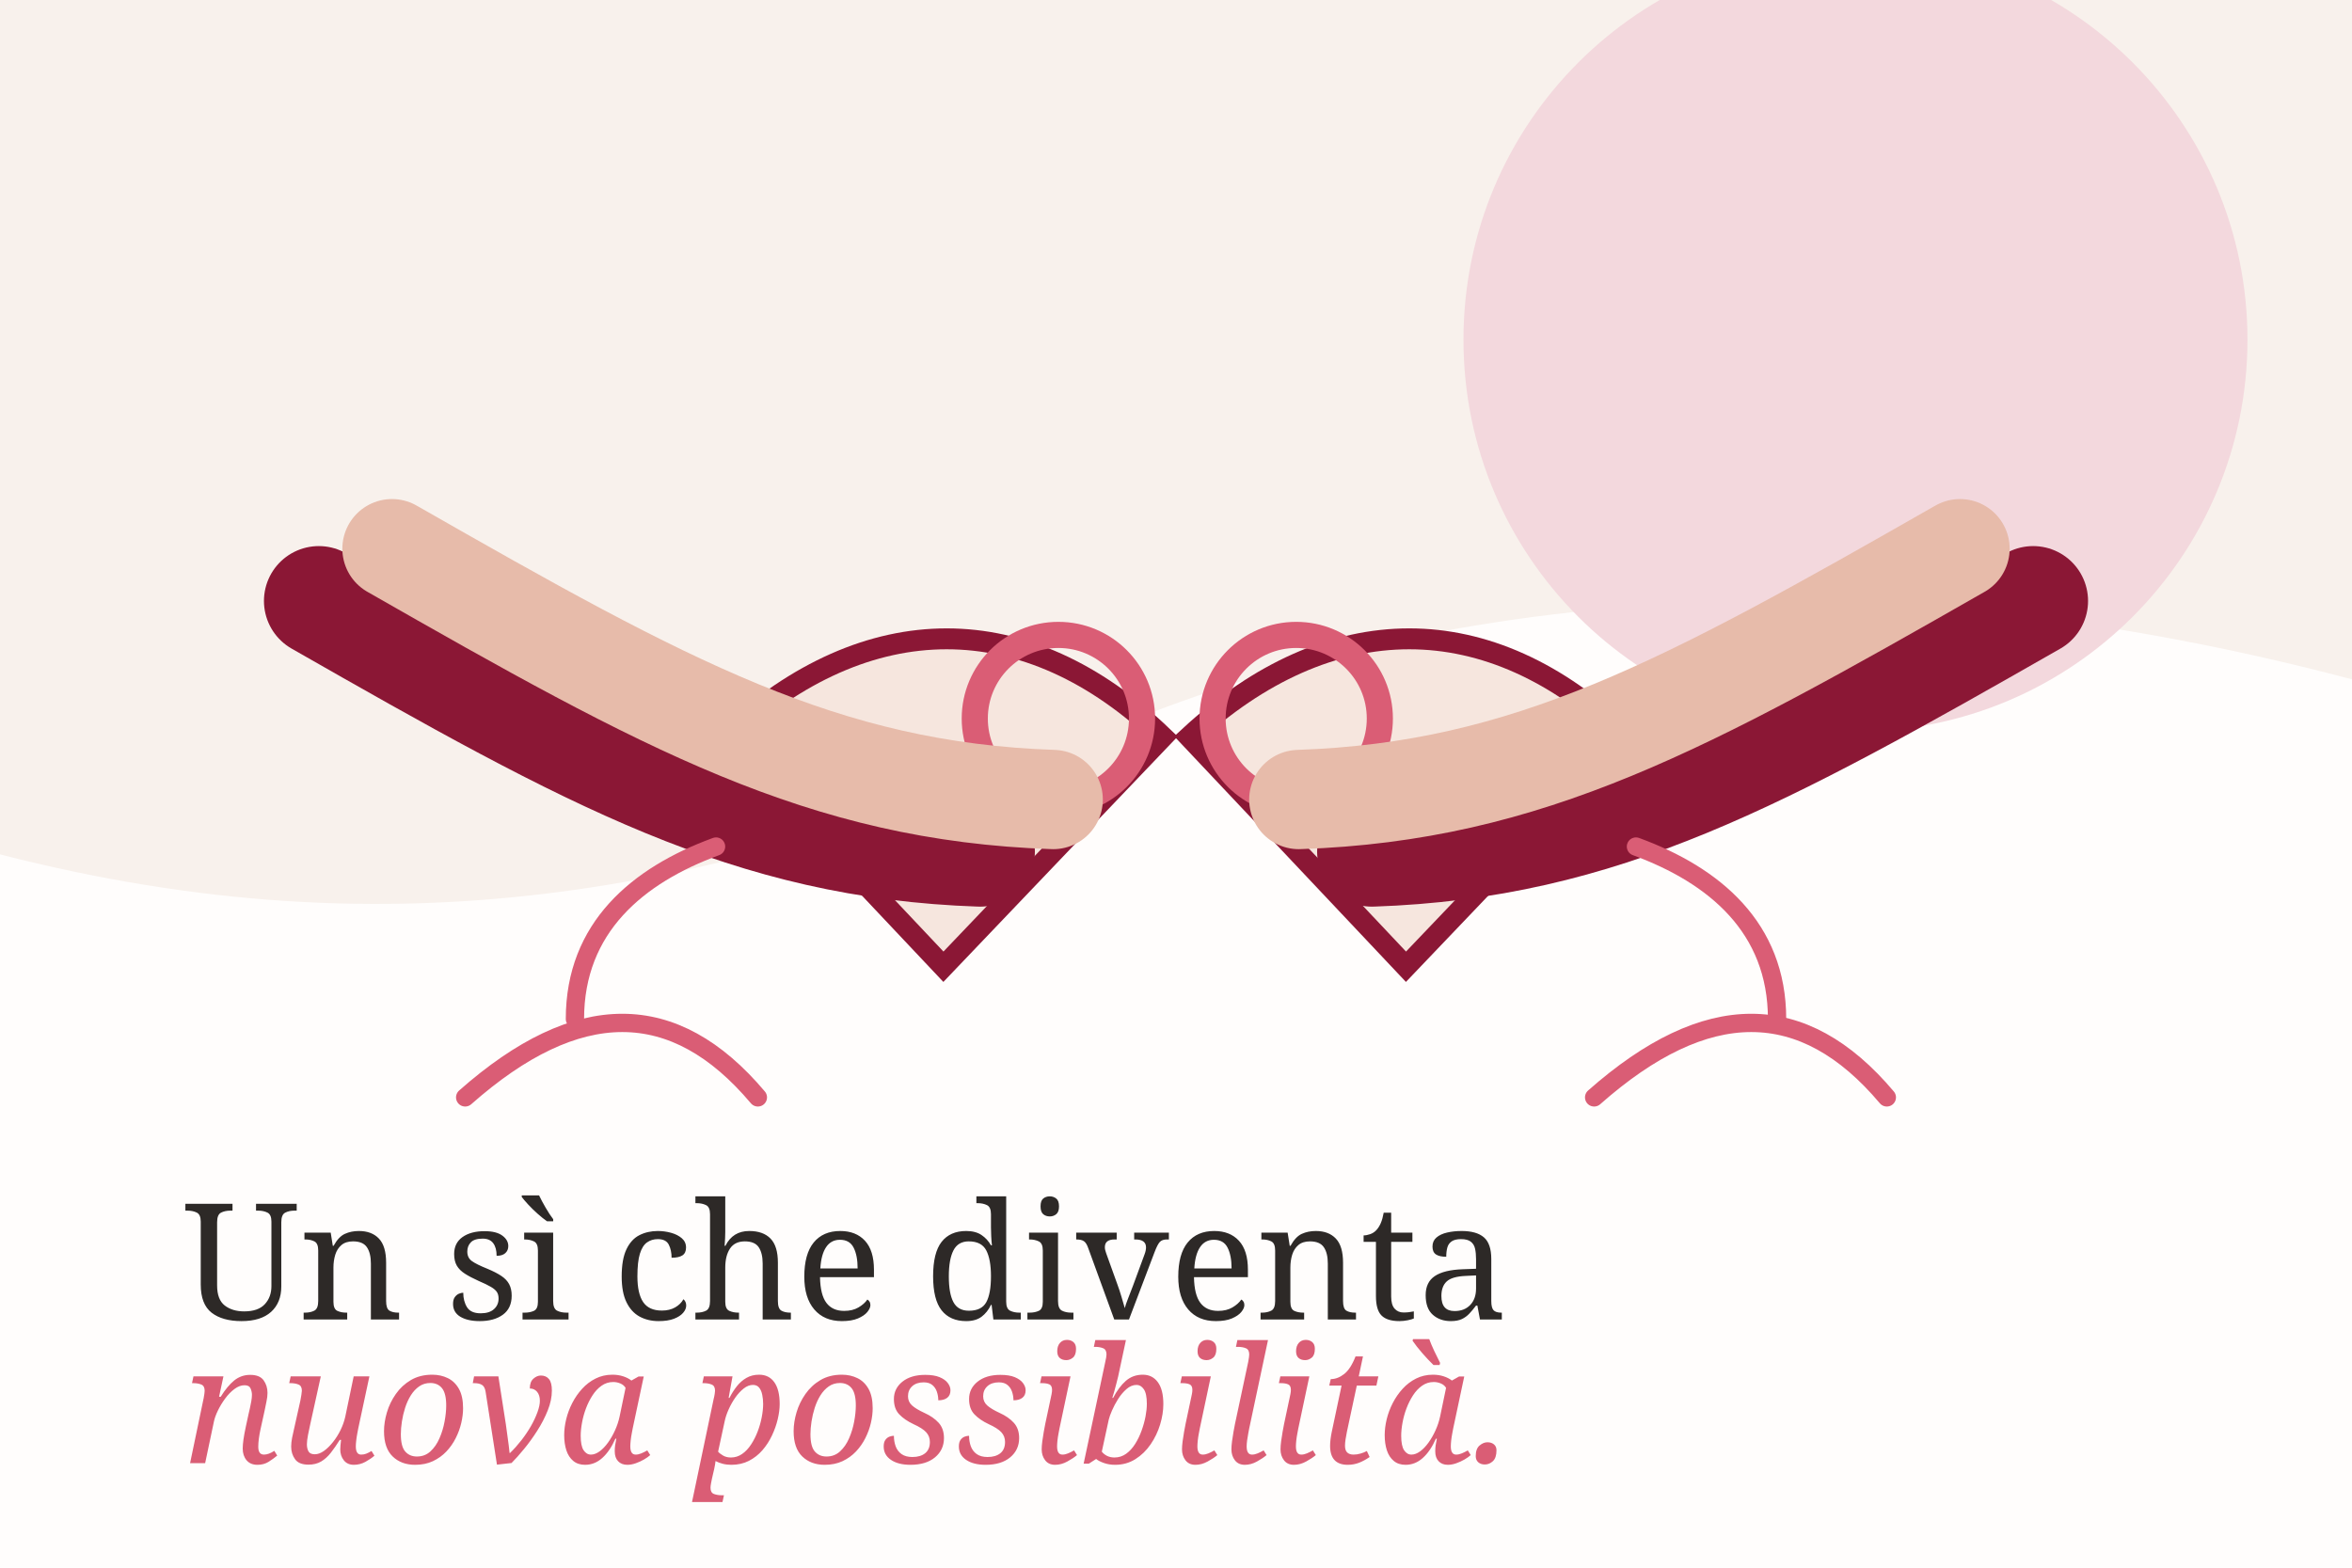
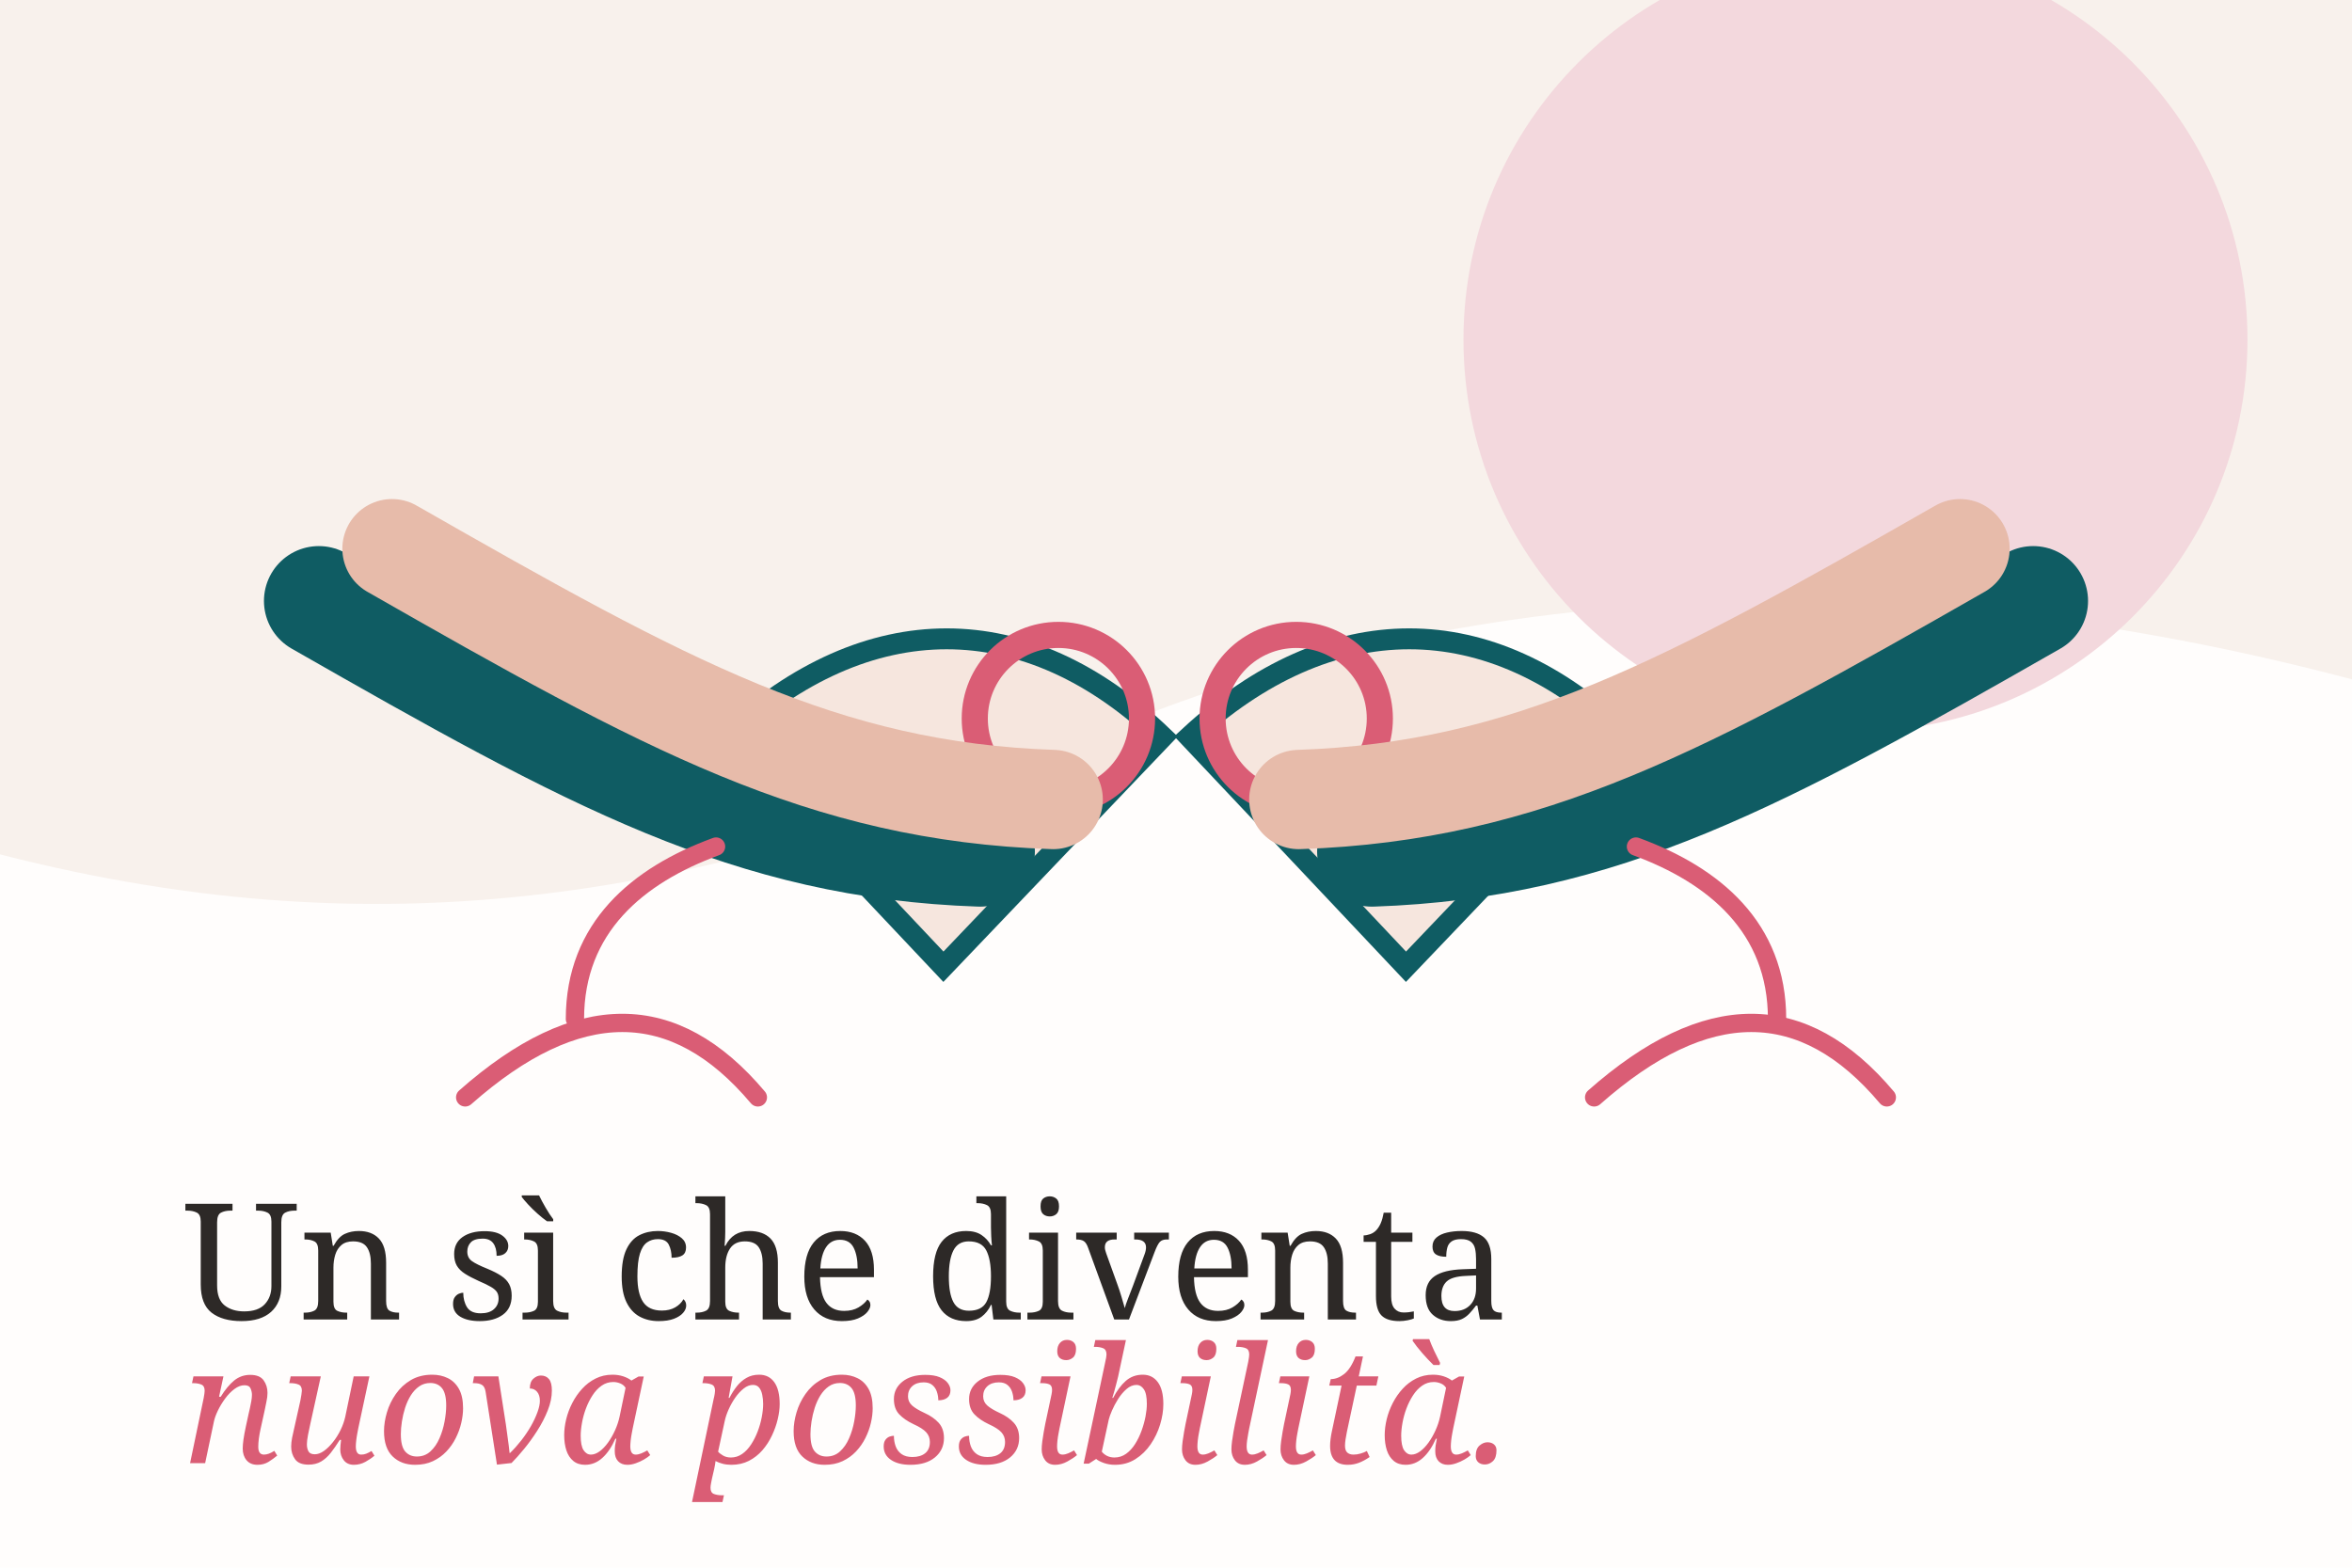
<svg xmlns="http://www.w3.org/2000/svg" viewBox="0 0 900 600" role="img" aria-labelledby="title desc">
  <rect width="900" height="600" fill="#FFFDFC" />
  <path d="M0 0h900v260C692 205 531 234 420 281 276 342 152 366 0 327Z" fill="#F8F1EC" />
  <circle cx="710" cy="130" r="150" fill="#F3D8DD" />
-   <path d="M278 282c54-50 115-50 167 0l-84 88Z" fill="#F6E6DE" stroke="#8B1735" stroke-width="8" />
-   <path d="M455 282c54-50 115-50 167 0l-84 88Z" fill="#F6E6DE" stroke="#8B1735" stroke-width="8" />
+   <path d="M278 282c54-50 115-50 167 0l-84 88Z" fill="#F6E6DE" stroke="#0F5C63" stroke-width="8" />
+   <path d="M455 282c54-50 115-50 167 0l-84 88Z" fill="#F6E6DE" stroke="#0F5C63" stroke-width="8" />
  <circle cx="405" cy="275" r="32" fill="none" stroke="#DA5D75" stroke-width="10" />
  <circle cx="496" cy="275" r="32" fill="none" stroke="#DA5D75" stroke-width="10" />
-   <path d="M122 230c105 60 165 93 253 96M778 230c-105 60-165 93-253 96" stroke="#8B1735" stroke-width="42" stroke-linecap="round" />
+   <path d="M122 230c105 60 165 93 253 96M778 230c-105 60-165 93-253 96" stroke="#0F5C63" stroke-width="42" stroke-linecap="round" />
  <path d="M150 210c105 60 165 93 253 96M750 210c-105 60-165 93-253 96" stroke="#E7BBAA" stroke-width="38" stroke-linecap="round" />
  <g fill="none" stroke="#DA5D75" stroke-width="7" stroke-linecap="round">
    <path d="M178 420c43-38 80-38 112 0M610 420c43-38 80-38 112 0" />
    <path d="M220 390c0-35 24-55 54-66M680 390c0-35-24-55-54-66" />
  </g>
  <text x="70" y="505" fill="#2D2927" font-family="Georgia, serif" font-size="62">Un sì che diventa</text>
  <text x="70" y="560" fill="#DA5D75" font-family="Georgia, serif" font-size="62" font-style="italic">nuova possibilità.</text>
</svg>
